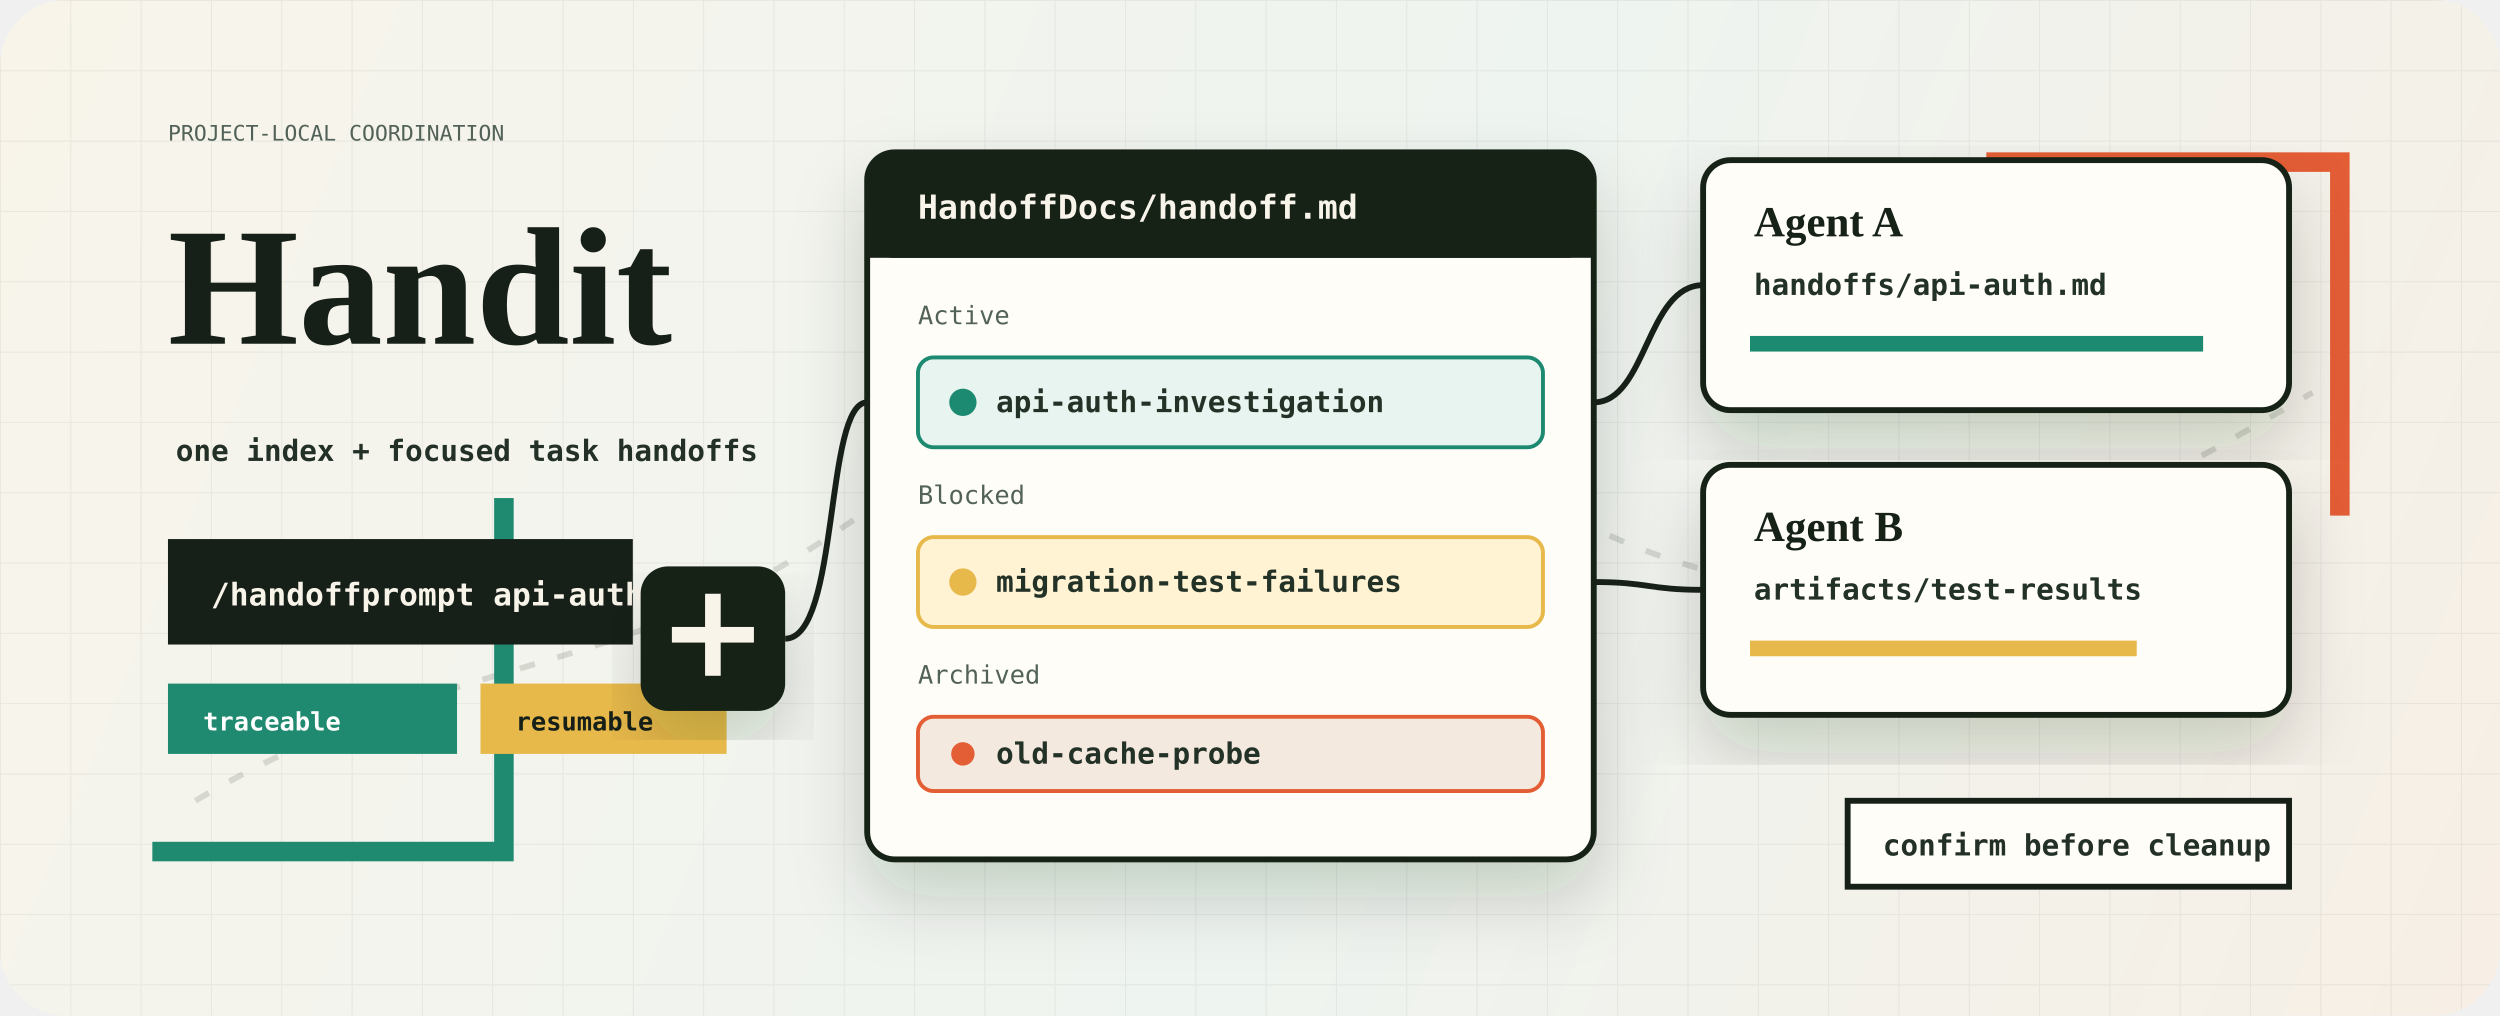
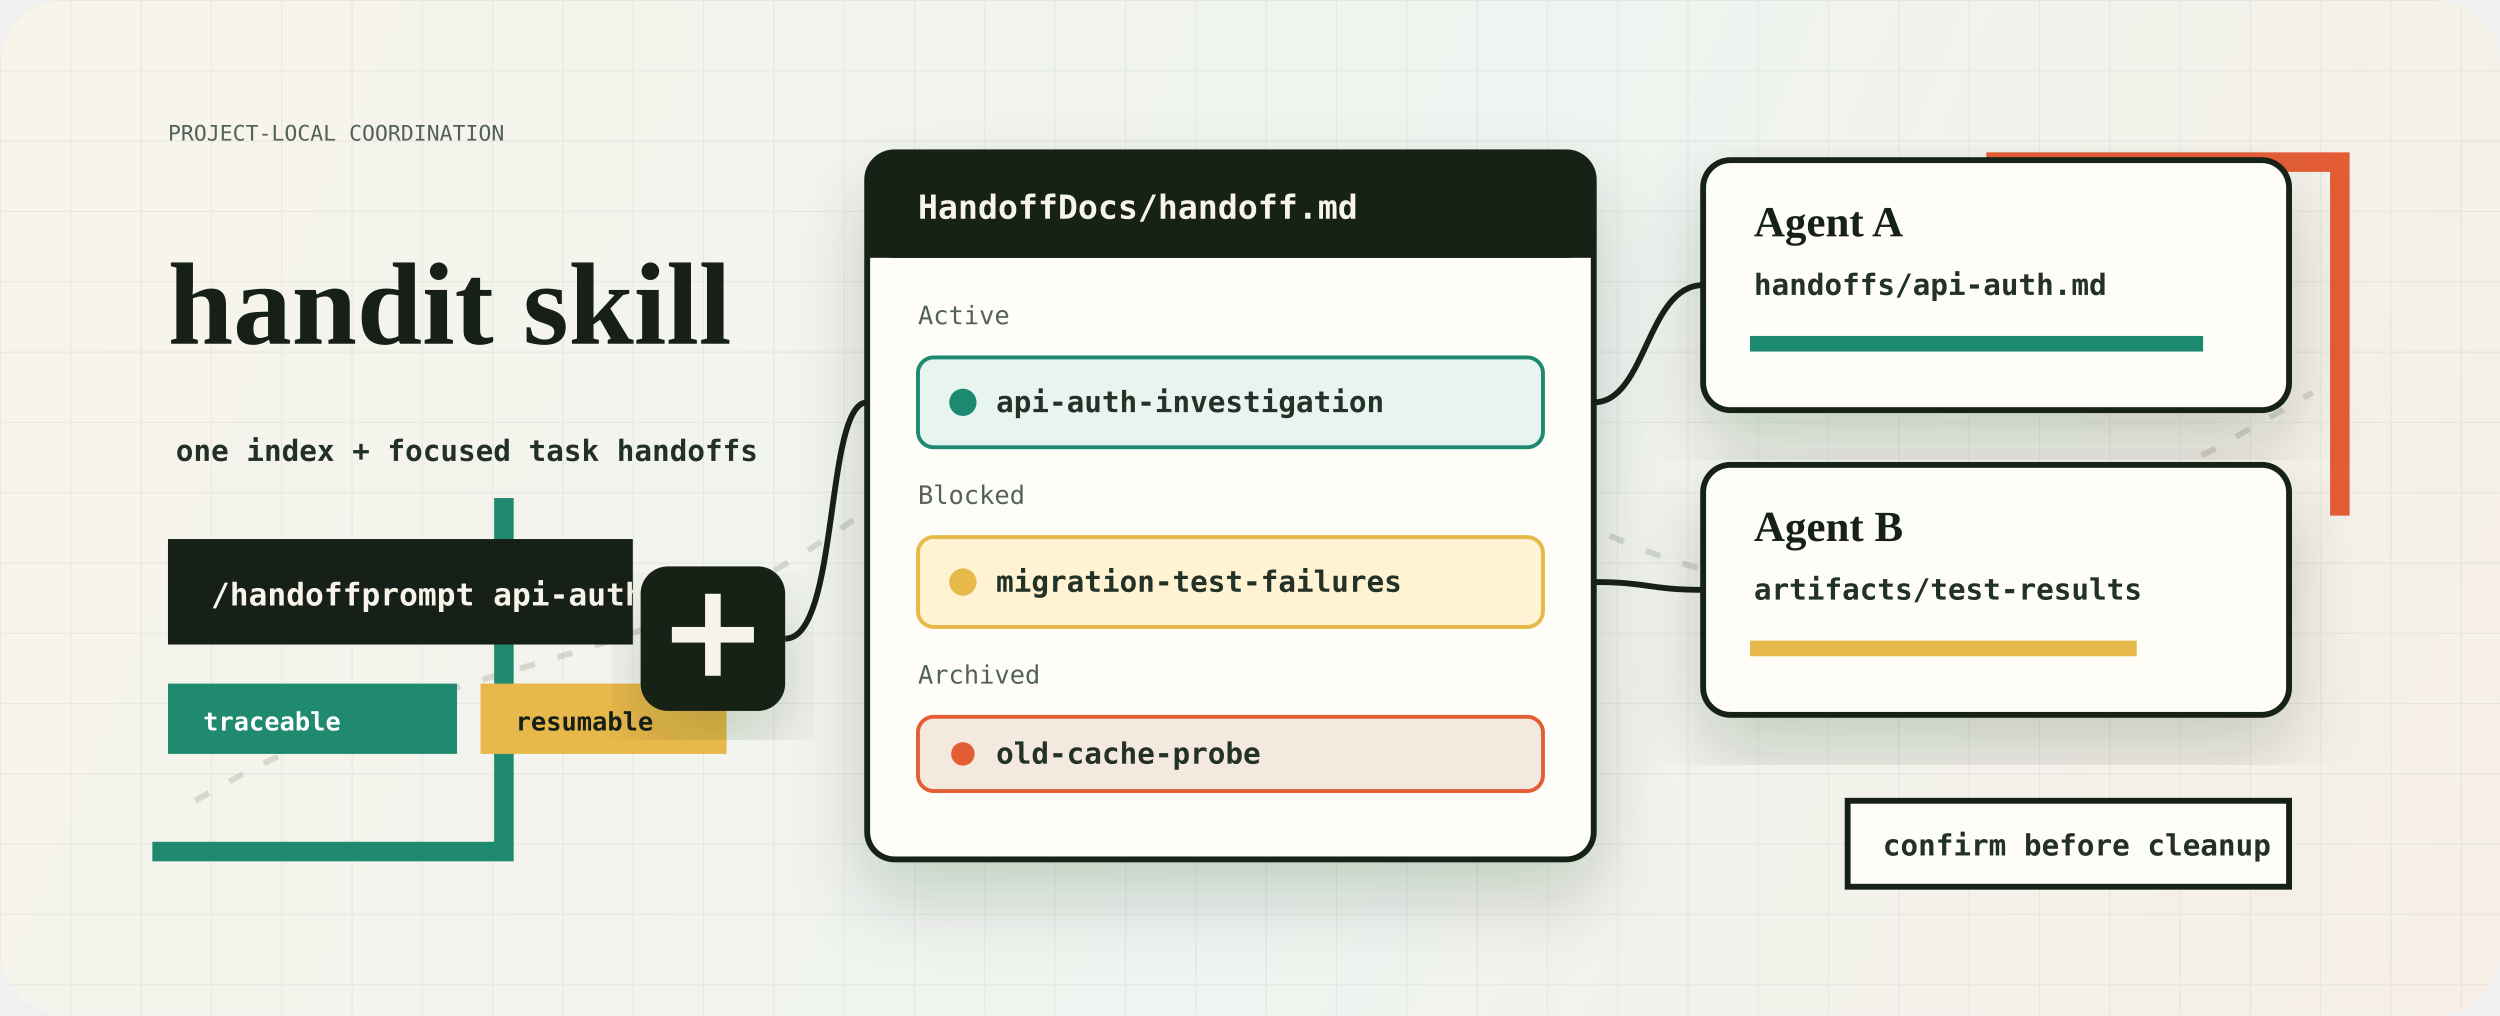
<svg xmlns="http://www.w3.org/2000/svg" width="1280" height="520" viewBox="0 0 1280 520" fill="none" role="img" aria-labelledby="title desc">
  <defs>
    <linearGradient id="paper" x1="0" y1="0" x2="1280" y2="520" gradientUnits="userSpaceOnUse">
      <stop stop-color="#F8F4EA" />
      <stop offset="0.55" stop-color="#EEF4F0" />
      <stop offset="1" stop-color="#F7EFE5" />
    </linearGradient>
    <filter id="shadow" x="-20%" y="-20%" width="140%" height="140%" color-interpolation-filters="sRGB">
      <feDropShadow dx="0" dy="18" stdDeviation="18" flood-color="#162018" flood-opacity="0.18" />
    </filter>
    <pattern id="grid" width="36" height="36" patternUnits="userSpaceOnUse">
      <path d="M 36 0 L 0 0 0 36" stroke="#1D2822" stroke-opacity="0.06" stroke-width="1" />
    </pattern>
    <style>
      .label { font: 700 22px Georgia, "Times New Roman", serif; fill: #162018; }
      .mono { font: 600 15px ui-monospace, SFMono-Regular, Menlo, Consolas, monospace; fill: #233027; }
      .small { font: 500 13px ui-monospace, SFMono-Regular, Menlo, Consolas, monospace; fill: #526258; }
      .tiny { font: 500 11px ui-monospace, SFMono-Regular, Menlo, Consolas, monospace; fill: #526258; }
    </style>
  </defs>
  <rect width="1280" height="520" rx="34" fill="url(#paper)" />
  <rect width="1280" height="520" rx="34" fill="url(#grid)" />
  <path d="M100 410 C230 333 319 348 430 271 C548 190 667 189 790 257 C925 332 1009 304 1184 201" stroke="#162018" stroke-opacity="0.14" stroke-width="3" stroke-dasharray="8 12" />
  <path d="M1022 83 L1198 83 L1198 259" stroke="#E35D35" stroke-width="10" stroke-linecap="square" />
  <path d="M83 436 L258 436 L258 260" stroke="#1F8A70" stroke-width="10" stroke-linecap="square" />
  <g transform="translate(86 72)">
    <text x="0" y="0" class="tiny">PROJECT-LOCAL COORDINATION</text>
-     <text x="0" y="104" font-family="Georgia, 'Times New Roman', serif" font-size="86" font-weight="700" fill="#162018">Handit</text>
+     <text x="0" y="104" font-family="Georgia, 'Times New Roman', serif" font-size="60" font-weight="700" fill="#162018">handit skill</text>
    <text x="4" y="164" class="mono">one index + focused task handoffs</text>
    <g transform="translate(0 204)">
      <rect x="0" y="0" width="238" height="54" rx="0" fill="#162018" />
      <text x="22" y="34" font-family="ui-monospace, SFMono-Regular, Menlo, Consolas, monospace" font-size="16" font-weight="700" fill="#F8F4EA">/handoffprompt api-auth</text>
    </g>
    <g transform="translate(0 278)">
      <rect x="0" y="0" width="148" height="36" rx="0" fill="#1F8A70" />
      <text x="18" y="24" font-family="ui-monospace, SFMono-Regular, Menlo, Consolas, monospace" font-size="13" font-weight="800" fill="#FFFFFF">traceable</text>
      <rect x="160" y="0" width="126" height="36" rx="0" fill="#E7B94B" />
      <text x="178" y="24" font-family="ui-monospace, SFMono-Regular, Menlo, Consolas, monospace" font-size="13" font-weight="800" fill="#162018">resumable</text>
    </g>
  </g>
  <g filter="url(#shadow)">
    <rect x="444" y="78" width="372" height="362" rx="14" fill="#FFFDF8" stroke="#162018" stroke-width="3" />
    <rect x="444" y="78" width="372" height="54" rx="14" fill="#162018" />
    <path d="M444 118 H816" stroke="#162018" stroke-width="28" />
    <text x="470" y="112" font-family="ui-monospace, SFMono-Regular, Menlo, Consolas, monospace" font-size="17" font-weight="800" fill="#F8F4EA">HandoffDocs/handoff.md</text>
    <text x="470" y="166" class="small">Active</text>
    <rect x="470" y="183" width="320" height="46" rx="8" fill="#E8F4EF" stroke="#1F8A70" stroke-width="2" />
    <circle cx="493" cy="206" r="7" fill="#1F8A70" />
    <text x="510" y="211" class="mono">api-auth-investigation</text>
    <text x="470" y="258" class="small">Blocked</text>
    <rect x="470" y="275" width="320" height="46" rx="8" fill="#FFF3D4" stroke="#E7B94B" stroke-width="2" />
    <circle cx="493" cy="298" r="7" fill="#E7B94B" />
    <text x="510" y="303" class="mono">migration-test-failures</text>
    <text x="470" y="350" class="small">Archived</text>
    <rect x="470" y="367" width="320" height="38" rx="8" fill="#F4E9DE" stroke="#E35D35" stroke-width="2" />
    <circle cx="493" cy="386" r="6" fill="#E35D35" />
    <text x="510" y="391" class="mono">old-cache-probe</text>
  </g>
  <g filter="url(#shadow)">
    <rect x="872" y="82" width="300" height="128" rx="14" fill="#FFFDF8" stroke="#162018" stroke-width="3" />
    <text x="898" y="121" class="label">Agent A</text>
    <text x="898" y="151" class="mono">handoffs/api-auth.md</text>
    <path d="M900 176 H1124" stroke="#1F8A70" stroke-width="8" stroke-linecap="square" />
  </g>
  <g filter="url(#shadow)">
    <rect x="872" y="238" width="300" height="128" rx="14" fill="#FFFDF8" stroke="#162018" stroke-width="3" />
    <text x="898" y="277" class="label">Agent B</text>
    <text x="898" y="307" class="mono">artifacts/test-results</text>
    <path d="M900 332 H1090" stroke="#E7B94B" stroke-width="8" stroke-linecap="square" />
  </g>
  <g filter="url(#shadow)">
    <rect x="328" y="290" width="74" height="74" rx="14" fill="#162018" />
    <path d="M348 325 H382 M365 308 V342" stroke="#F8F4EA" stroke-width="8" stroke-linecap="square" />
  </g>
  <path d="M816 206 C843 206 843 146 872 146" stroke="#162018" stroke-width="3" />
  <path d="M816 298 C844 298 844 302 872 302" stroke="#162018" stroke-width="3" />
  <path d="M402 327 C430 327 422 206 444 206" stroke="#162018" stroke-width="3" />
  <g transform="translate(946 410)">
    <rect x="0" y="0" width="226" height="44" rx="0" fill="#FFFDF8" stroke="#162018" stroke-width="3" />
    <text x="18" y="28" class="mono">confirm before cleanup</text>
  </g>
</svg>
